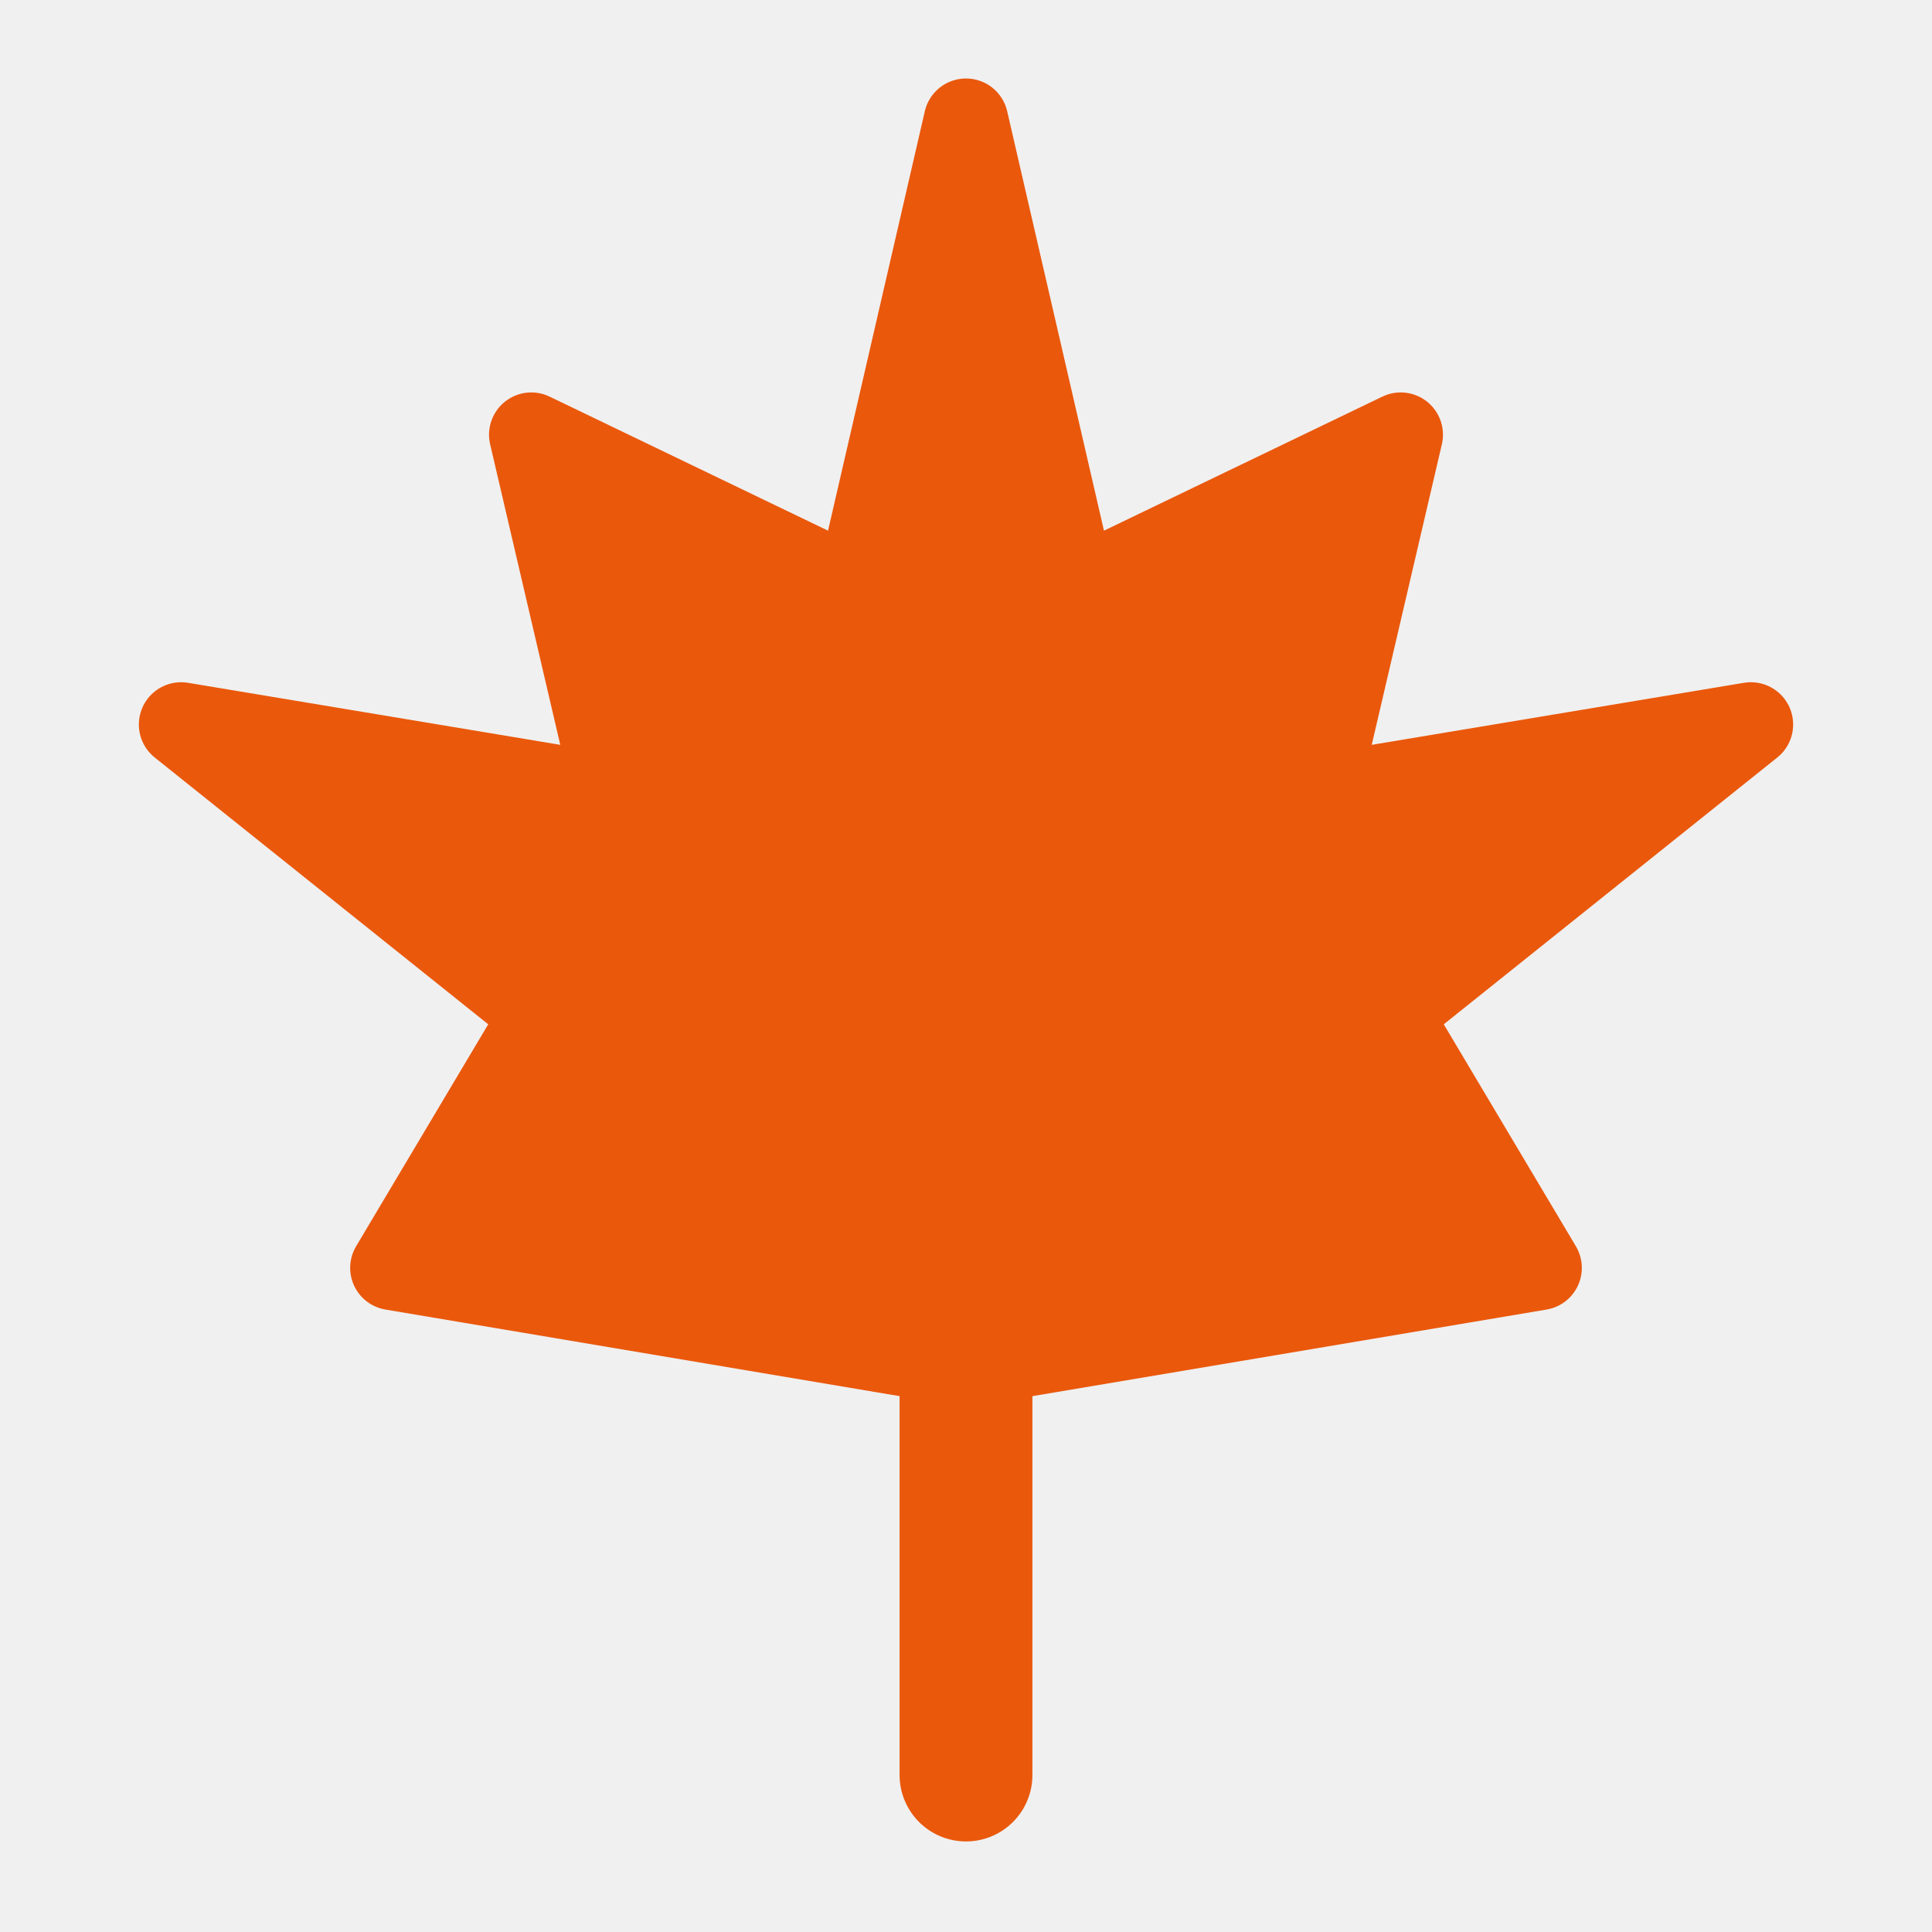
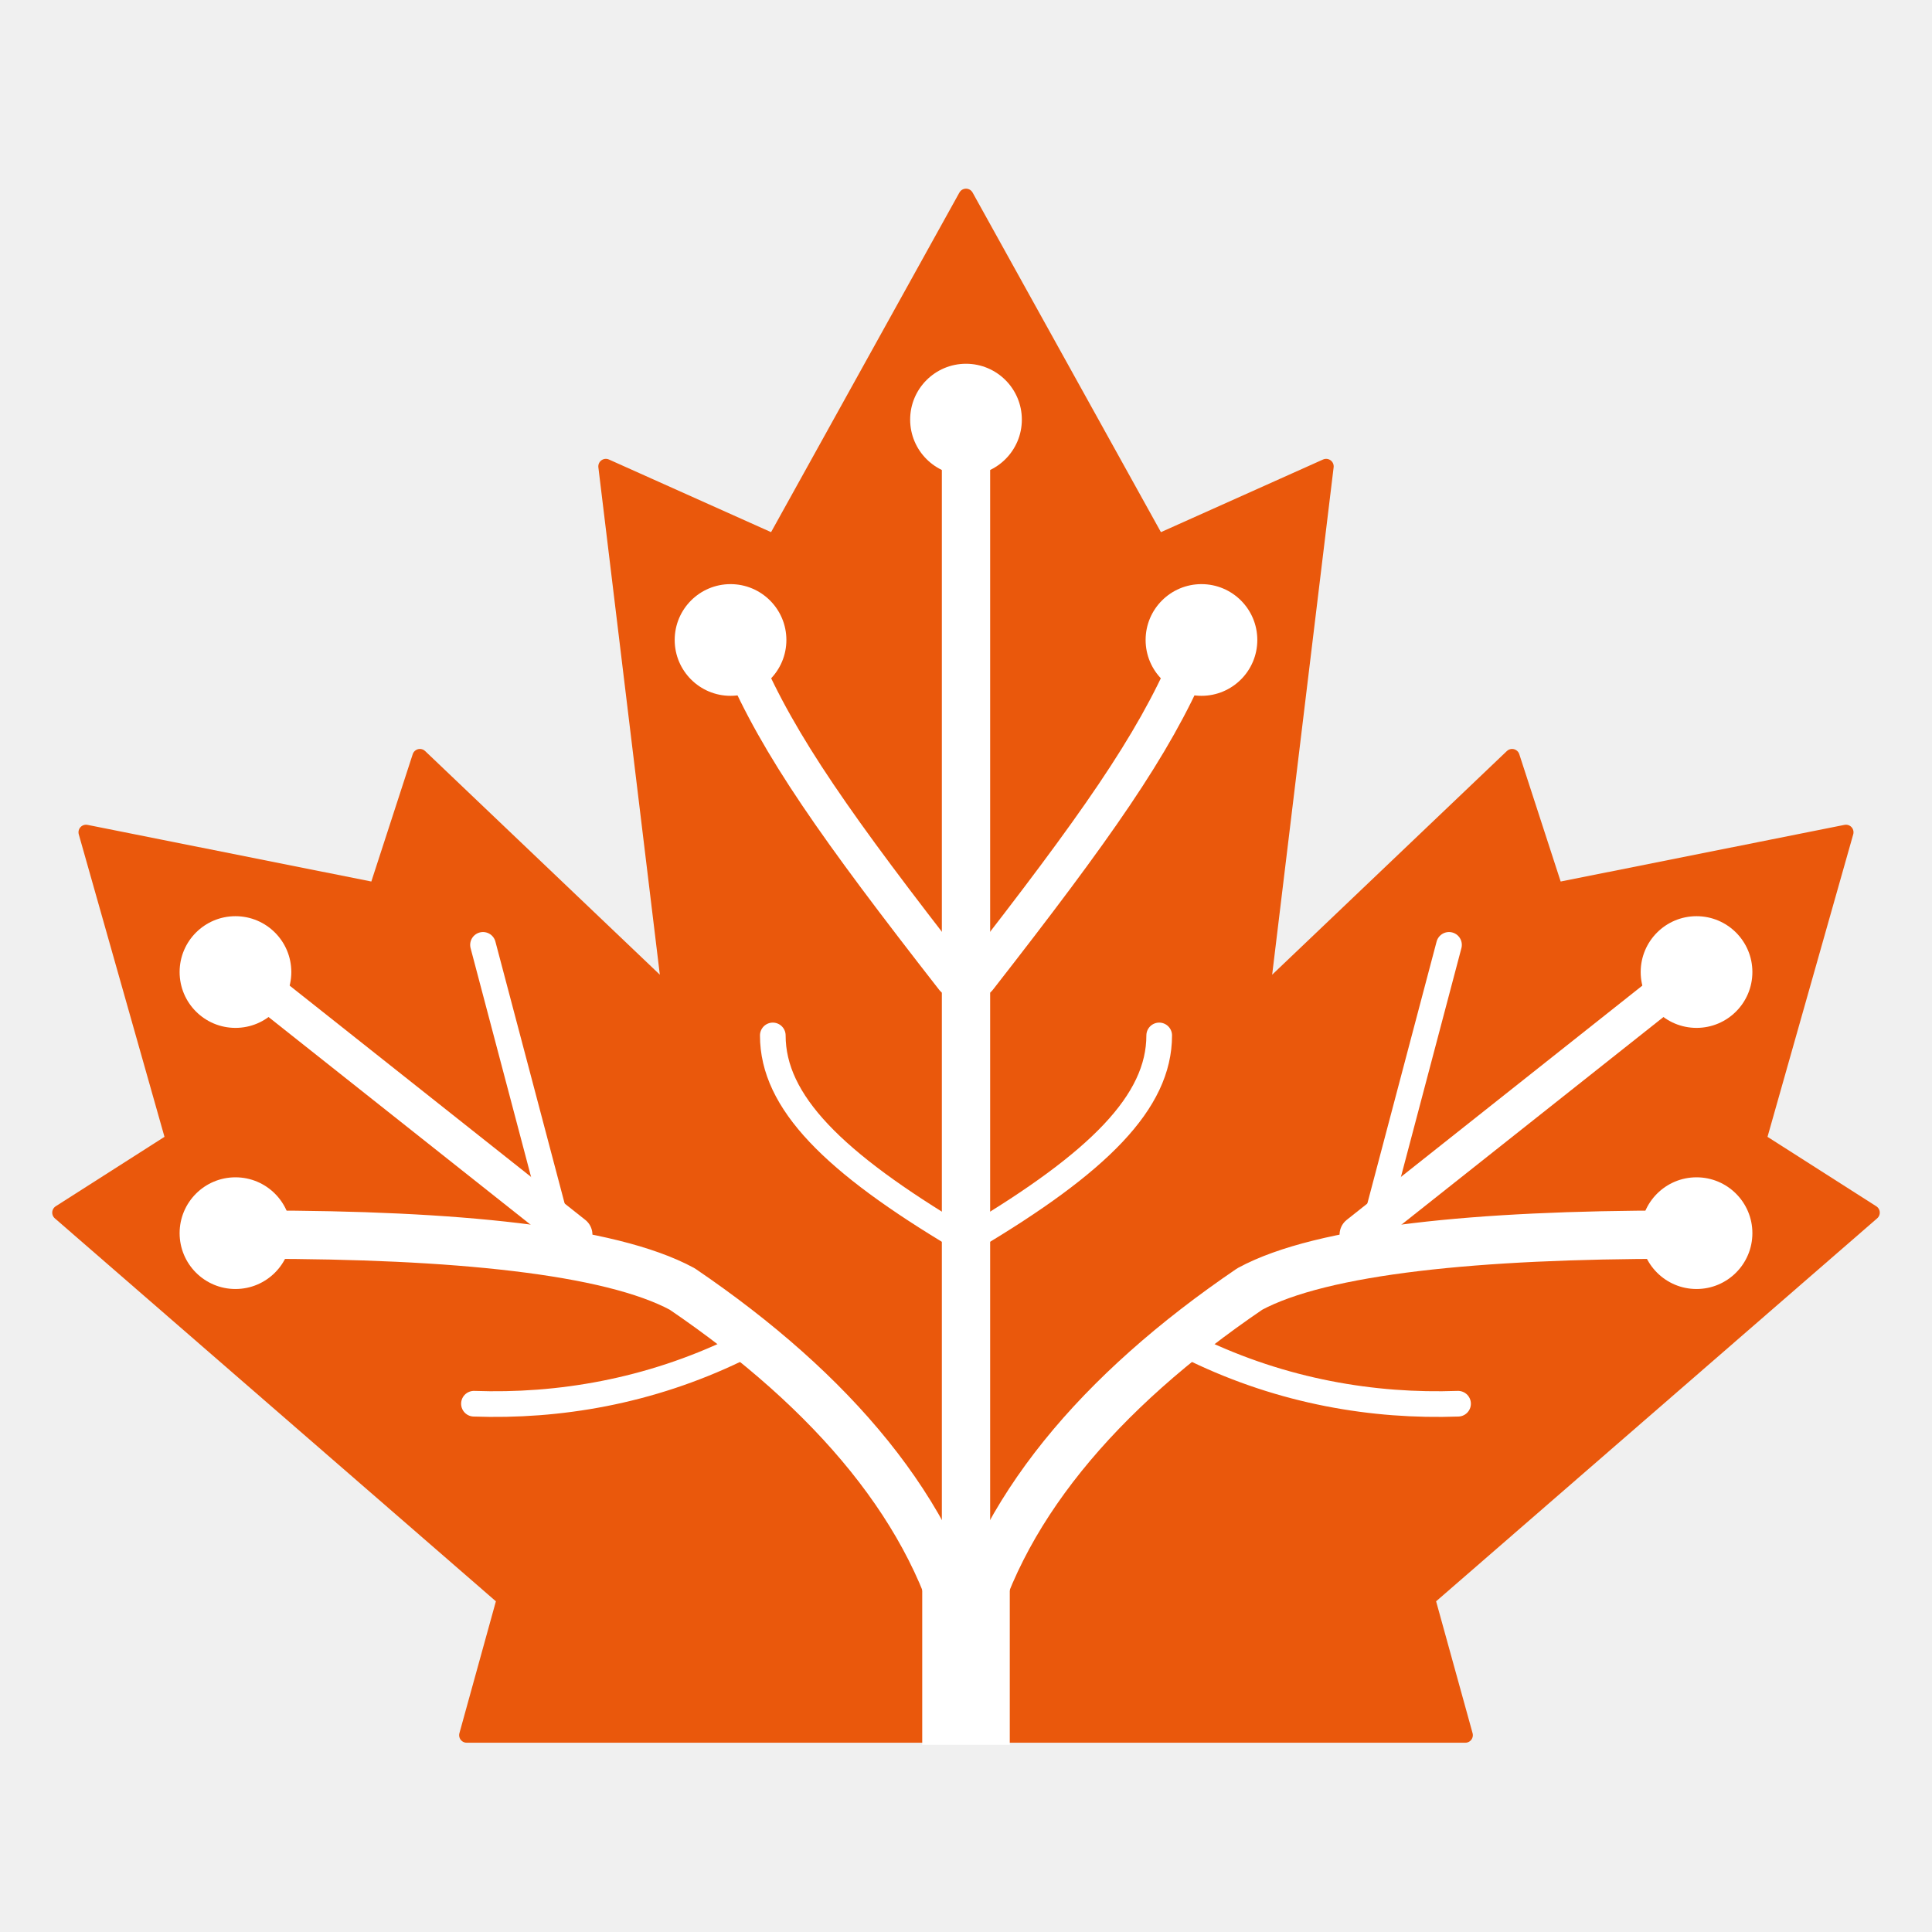
- <svg xmlns="http://www.w3.org/2000/svg" viewBox="0 0 32 32" width="32" height="32">
+ <svg xmlns="http://www.w3.org/2000/svg" viewBox="0 0 64 64" width="64" height="64">
  <style>
-     path { fill: #ea580c; stroke: #ea580c; }
+     .leaf { fill: #ea580c; stroke: #ea580c; }
+     .tree { stroke: #ffffff; }
+     .node { fill: #ffffff; }
    @media (prefers-color-scheme: dark) {
-       path { fill: #f97316; stroke: #f97316; }
+       .leaf { fill: #f97316; stroke: #f97316; }
+       .tree { stroke: #09090b; }
+       .node { fill: #09090b; }
    }
  </style>
-   <path d="M16 2L17.8 9.8L23.2 7.2L21.8 13.2L29 12L23 16.8L25.5 21L16 22.6L6.5 21L9 16.8L3 12L10.2 13.2L8.8 7.2L14.2 9.8Z" stroke-width="1.4" stroke-linejoin="round" />
-   <path d="M16 20.5V29.4" stroke-width="2.2" stroke-linecap="round" fill="none" />
+   <path class="leaf" stroke-width="0.5" stroke-linejoin="round" d="M32 6.5L38.35 17.95L43.93 15.45L41.81 32.95L50.09 25.06L51.53 29.49L61.15 27.57L58.26 37.77L62.02 40.17L47.29 52.96L48.54 57.48L15.46 57.48L16.71 52.96L1.98 40.17L5.74 37.77L2.85 27.57L12.47 29.49L13.91 25.06L22.19 32.95L20.07 15.45L25.65 17.95Z" />
+   <g class="tree" fill="none" stroke-linecap="round" stroke-linejoin="round">
+     <path stroke-width="2.9" stroke-linecap="butt" d="M32 51.1V57.8" />
+     <path stroke-width="1.6" d="M32 15.4V54.1" />
+     <path stroke-width="1.6" d="M32 54.6C31 50.1 27.6 46.1 22.6 42.7C20.2 41.4 15 40.9 8.6 40.9M32 54.6C33 50.1 36.4 46.1 41.4 42.7C43.8 41.4 49 40.9 55.4 40.9" />
+     <path stroke-width="1.25" d="M24.6 21.9C25.8 24.7 27.7 27.4 31.6 32.4M39.4 21.9C38.2 24.7 36.3 27.4 32.4 32.4M8.4 32.5L19 40.9M55.6 32.5L45 40.9" />
+     <path stroke-width="0.85" d="M16 31.3L18.3 40M48 31.3L45.7 40M25.6 34.3C25.6 36.5 27.6 38.5 31.8 41M38.4 34.3C38.4 36.5 36.4 38.5 32.2 41M24.4 44.7C21.5 46.1 18.5 46.6 15.7 46.5M39.6 44.7C42.5 46.1 45.5 46.6 48.3 46.5" />
+   </g>
+   <g class="node">
+     <circle cx="32" cy="13.9" r="1.85" />
+     <circle cx="24.2" cy="21.2" r="1.85" />
+     <circle cx="39.8" cy="21.2" r="1.85" />
+     <circle cx="7.8" cy="32.2" r="1.85" />
+     <circle cx="56.2" cy="32.2" r="1.85" />
+     <circle cx="7.8" cy="40.85" r="1.85" />
+     <circle cx="56.2" cy="40.85" r="1.85" />
+   </g>
</svg>
